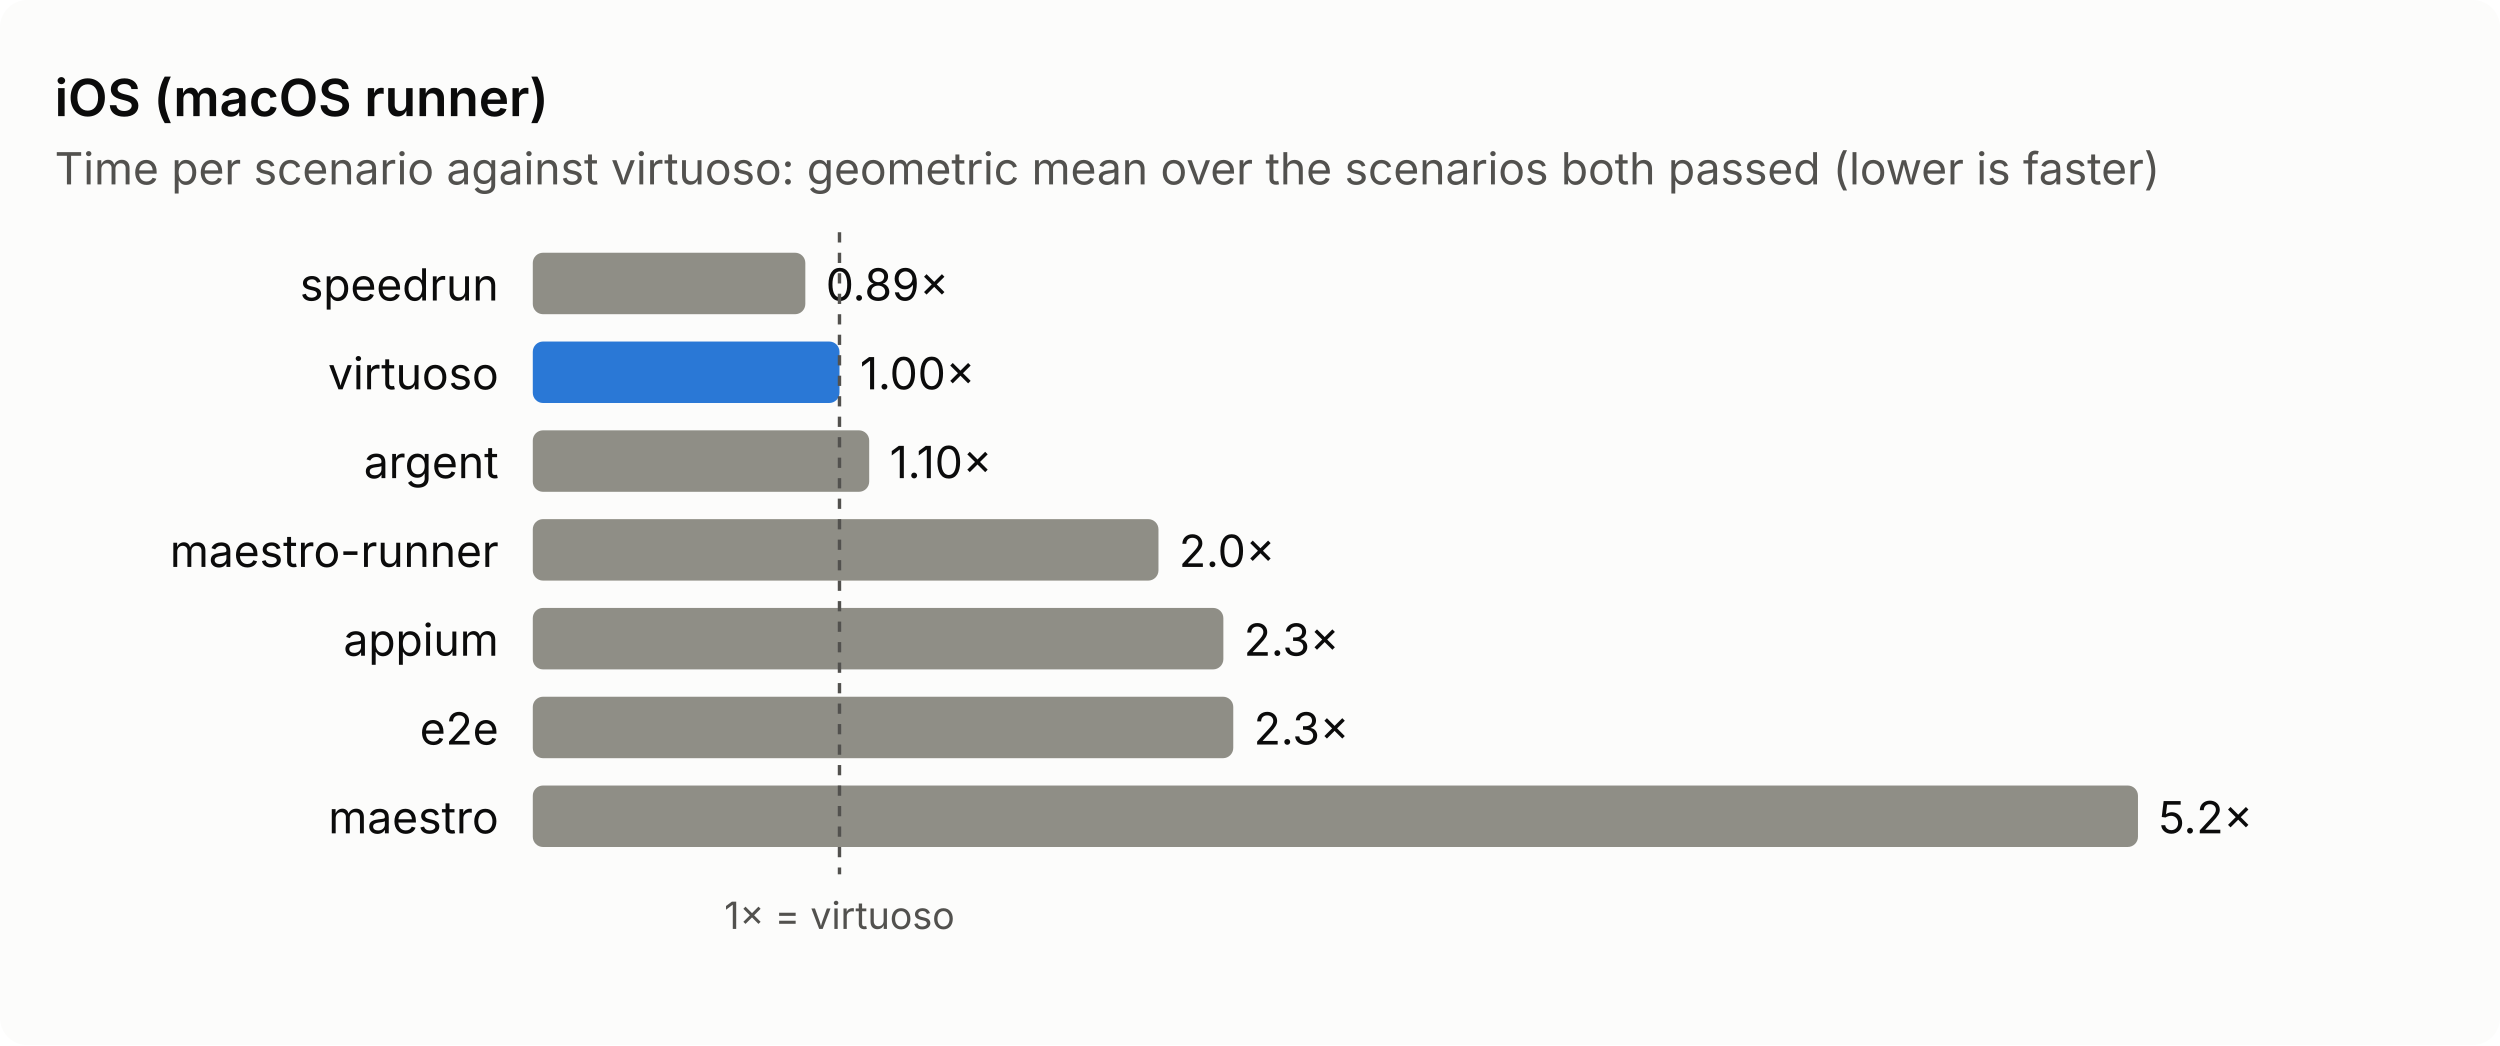
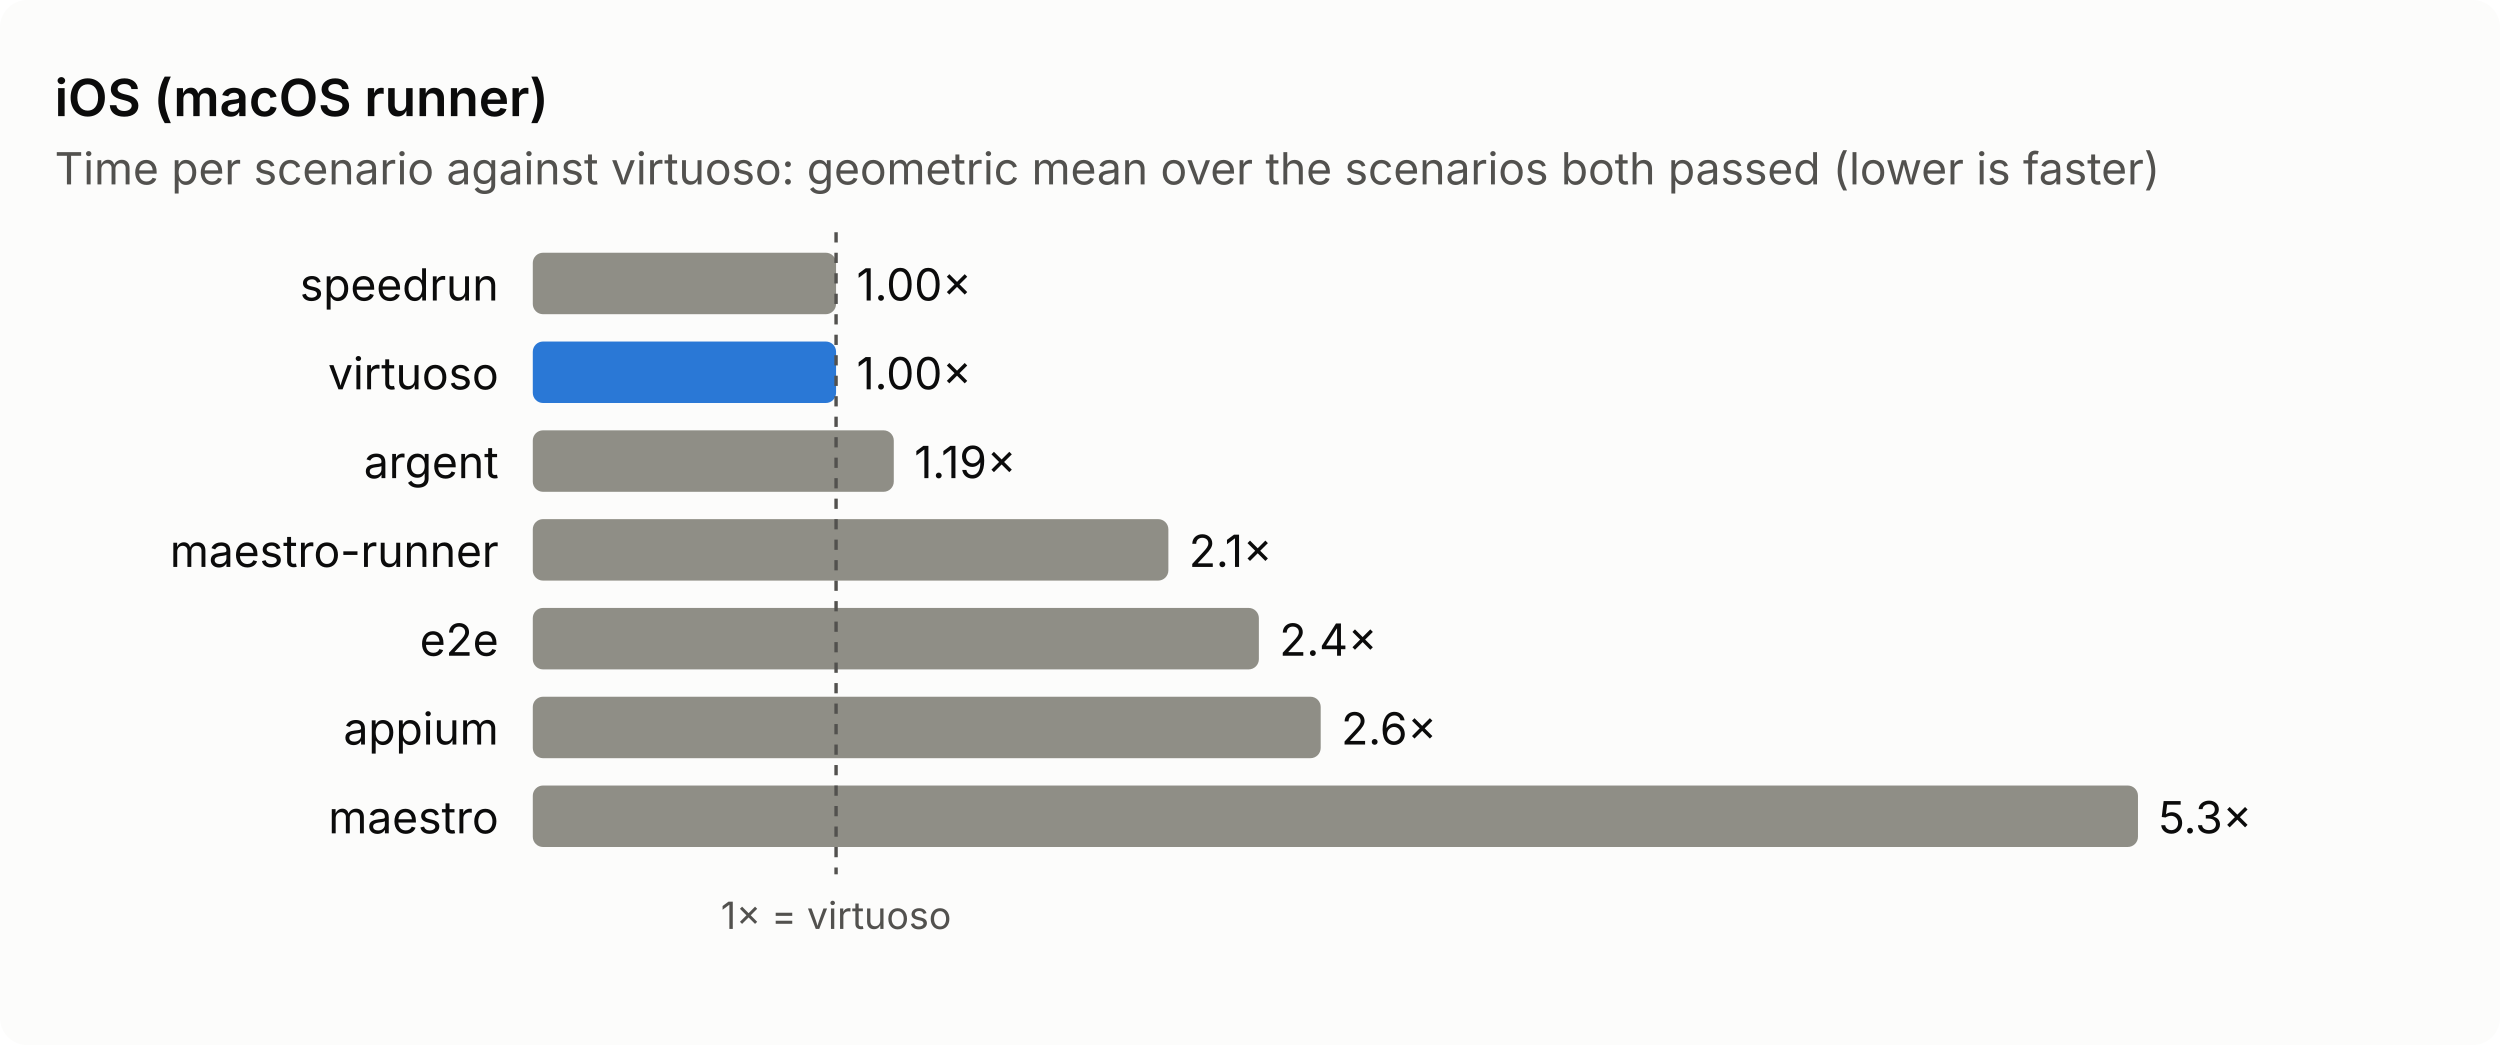
<svg xmlns="http://www.w3.org/2000/svg" viewBox="0 0 732 306" width="732" height="306" role="img" aria-label="iOS (macOS runner): time per scenario against virtuoso">
  <style>text{font:13px system-ui,-apple-system,'Segoe UI',sans-serif;fill:#0b0b0b}.sub,.axis{fill:#52514e}.axis{font-size:11px}.title{font-size:15px;font-weight:600}.bg{fill:#fcfcfb}.bar{fill:#8f8e86}.base{fill:#2a78d6}.ref{stroke:#52514e;stroke-dasharray:3 3}@media (prefers-color-scheme: dark){.bg{fill:#1a1a19}text{fill:#f0efec}.sub,.axis{fill:#c3c2b7}.base{fill:#3987e5}.ref{stroke:#c3c2b7}}</style>
  <rect class="bg" width="732" height="306" rx="8" />
  <text class="title" x="16" y="34.0">iOS (macOS runner)</text>
  <text class="sub" x="16" y="54.0">Time per scenario against virtuoso: geometric mean over the scenarios both passed (lower is faster)</text>
  <text x="146.0" y="88.0" text-anchor="end">speedrun</text>
-   <rect class="bar" x="156" y="74.0" width="79.8" height="18" rx="3" />
-   <text x="241.8" y="88.0">0.89×</text>
+   <rect class="bar" x="156" y="74.0" width="88.8" height="18" rx="3" />
+   <text x="250.8" y="88.0">1.00×</text>
  <text x="146.0" y="114.0" text-anchor="end">virtuoso</text>
-   <rect class="bar base" x="156" y="100.0" width="89.8" height="18" rx="3" />
-   <text x="251.8" y="114.0">1.00×</text>
+   <rect class="bar base" x="156" y="100.0" width="88.8" height="18" rx="3" />
+   <text x="250.8" y="114.0">1.00×</text>
  <text x="146.0" y="140.0" text-anchor="end">argent</text>
-   <rect class="bar" x="156" y="126.0" width="98.5" height="18" rx="3" />
-   <text x="260.5" y="140.0">1.10×</text>
+   <rect class="bar" x="156" y="126.0" width="105.7" height="18" rx="3" />
+   <text x="267.7" y="140.0">1.19×</text>
  <text x="146.0" y="166.0" text-anchor="end">maestro-runner</text>
-   <rect class="bar" x="156" y="152.0" width="183.2" height="18" rx="3" />
-   <text x="345.2" y="166.0">2.0×</text>
-   <text x="146.0" y="192.0" text-anchor="end">appium</text>
-   <rect class="bar" x="156" y="178.0" width="202.2" height="18" rx="3" />
-   <text x="364.2" y="192.0">2.3×</text>
-   <text x="146.0" y="218.0" text-anchor="end">e2e</text>
-   <rect class="bar" x="156" y="204.0" width="205.1" height="18" rx="3" />
-   <text x="367.1" y="218.0">2.3×</text>
+   <rect class="bar" x="156" y="152.0" width="186.1" height="18" rx="3" />
+   <text x="348.1" y="166.0">2.1×</text>
+   <text x="146.0" y="192.0" text-anchor="end">e2e</text>
+   <rect class="bar" x="156" y="178.0" width="212.6" height="18" rx="3" />
+   <text x="374.6" y="192.0">2.4×</text>
+   <text x="146.0" y="218.0" text-anchor="end">appium</text>
+   <rect class="bar" x="156" y="204.0" width="230.7" height="18" rx="3" />
+   <text x="392.7" y="218.0">2.6×</text>
  <text x="146.0" y="244.0" text-anchor="end">maestro</text>
  <rect class="bar" x="156" y="230.0" width="470.0" height="18" rx="3" />
-   <text x="632.0" y="244.0">5.2×</text>
-   <line class="ref" x1="245.8" y1="68.0" x2="245.8" y2="256.0" />
-   <text class="axis" x="245.8" y="272.0" text-anchor="middle">1× = virtuoso</text>
+   <text x="632.0" y="244.0">5.3×</text>
+   <line class="ref" x1="244.8" y1="68.0" x2="244.8" y2="256.0" />
+   <text class="axis" x="244.8" y="272.0" text-anchor="middle">1× = virtuoso</text>
</svg>
